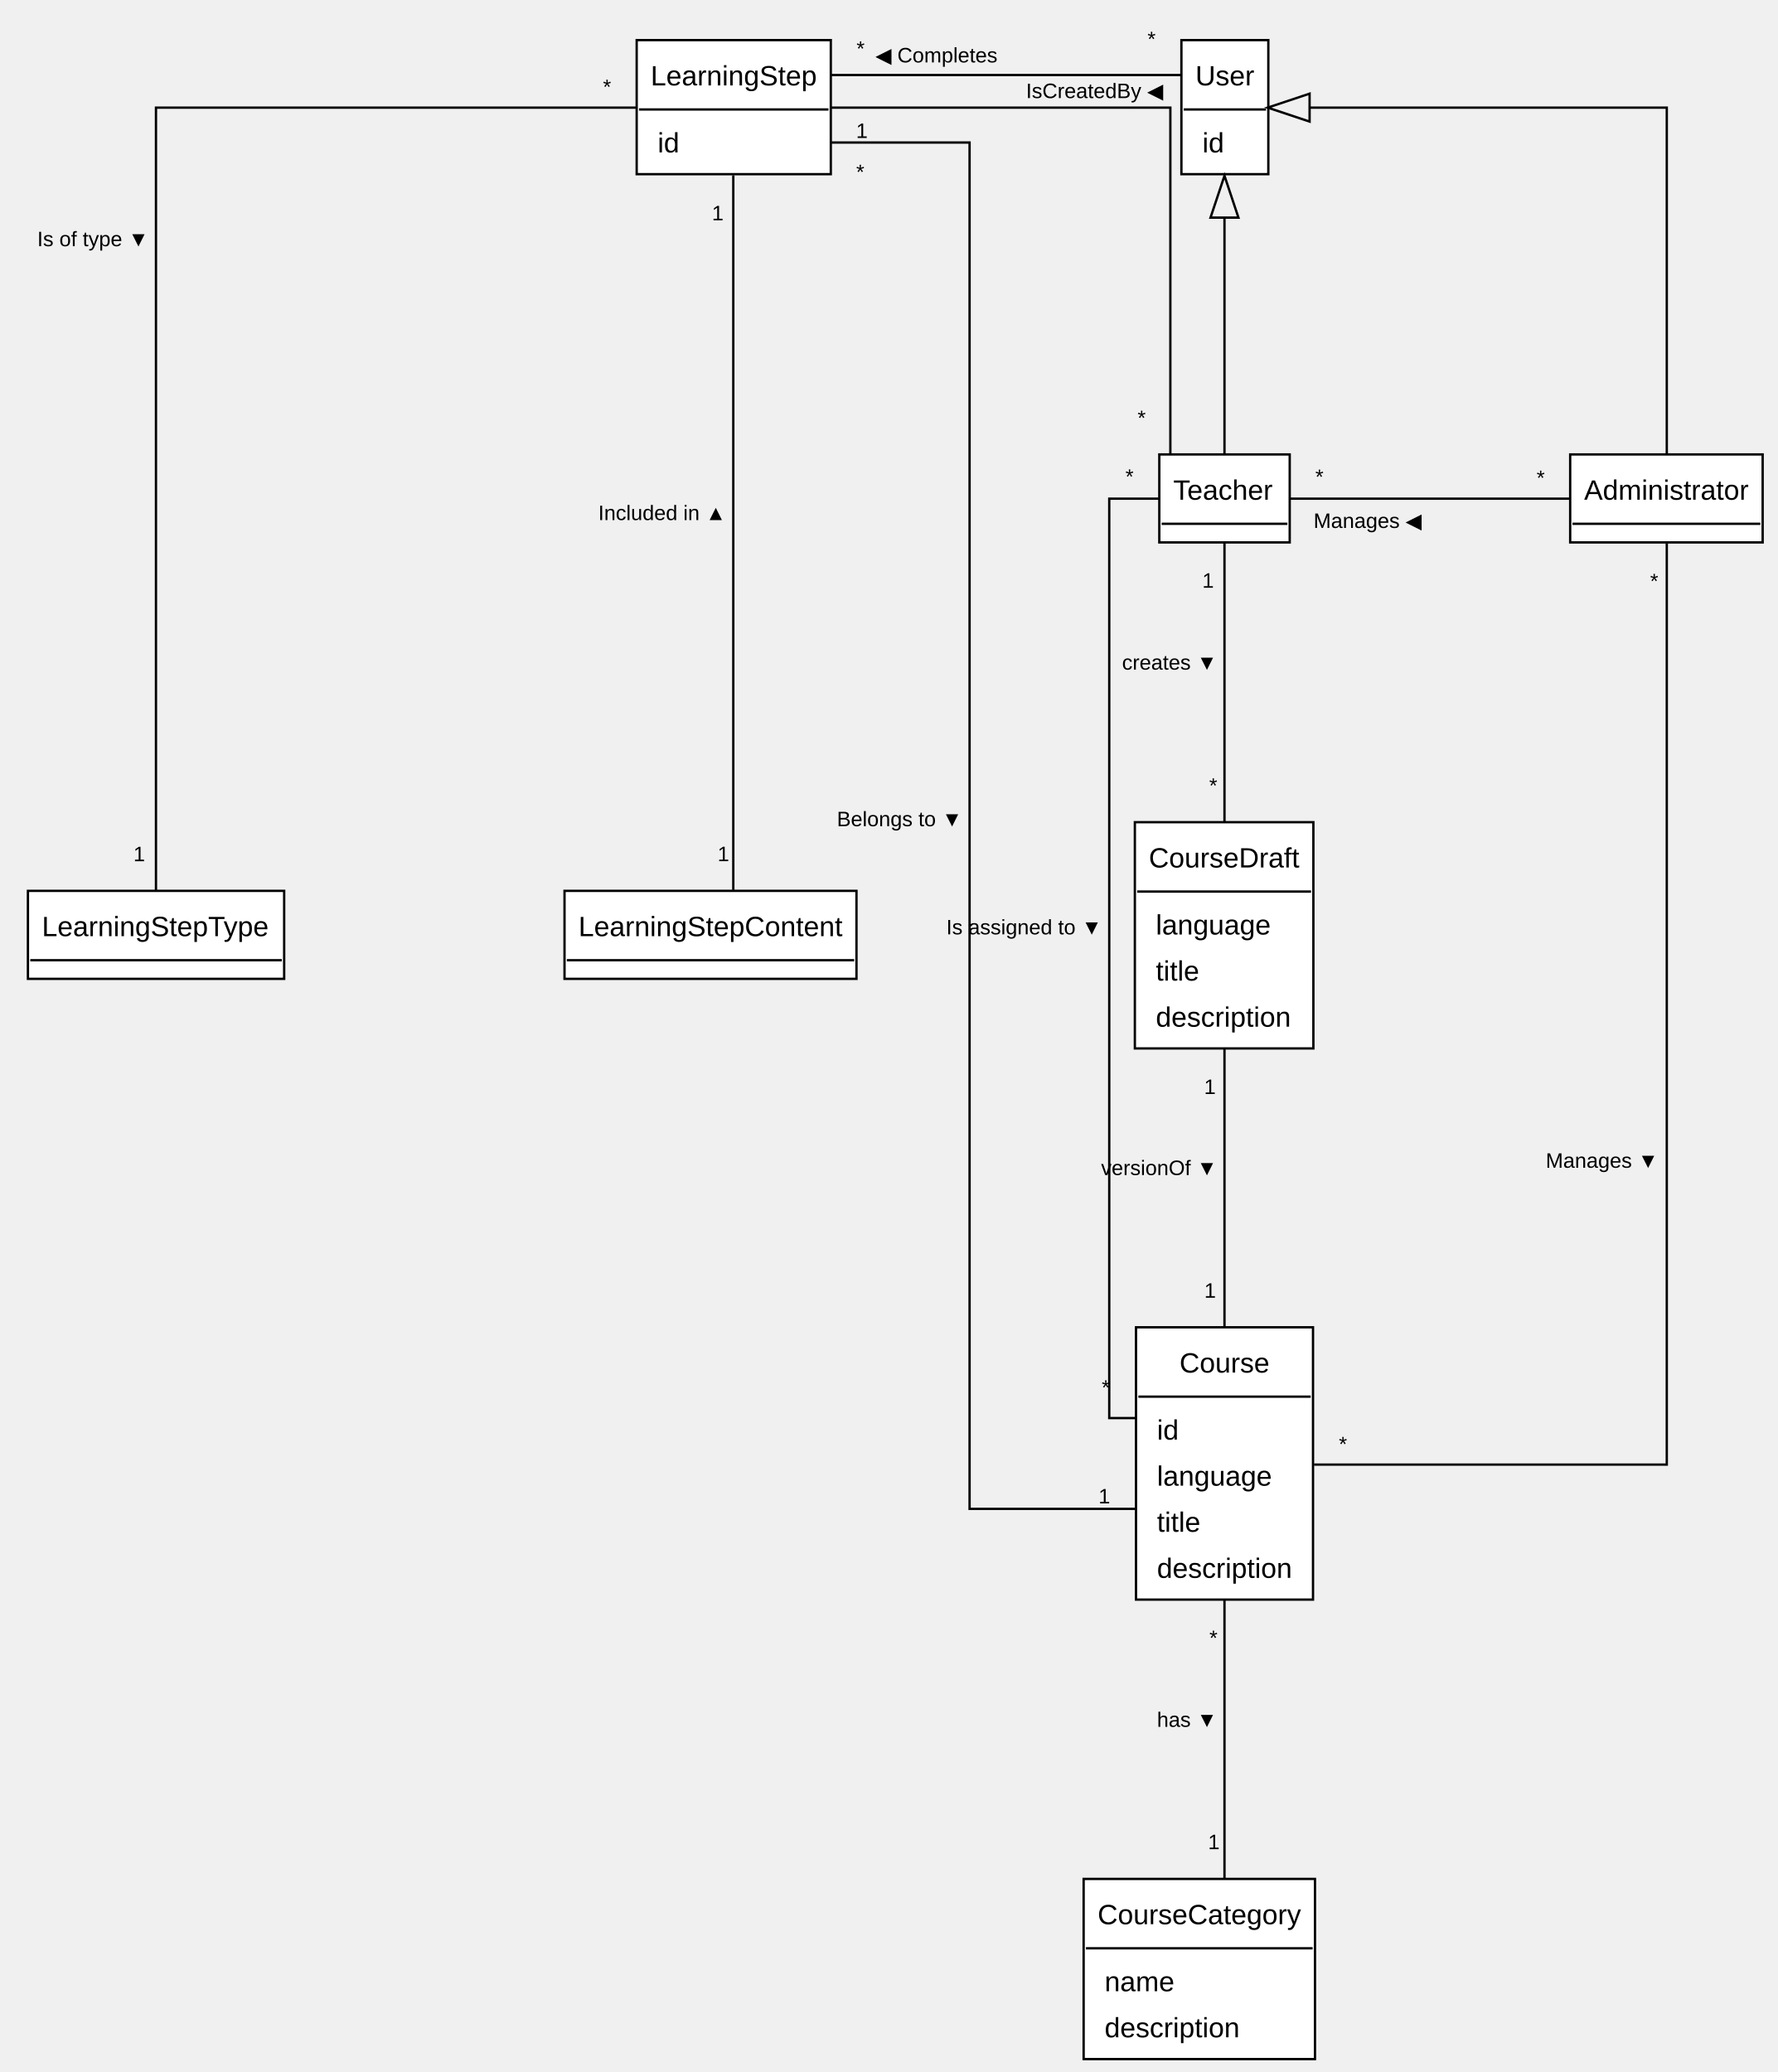
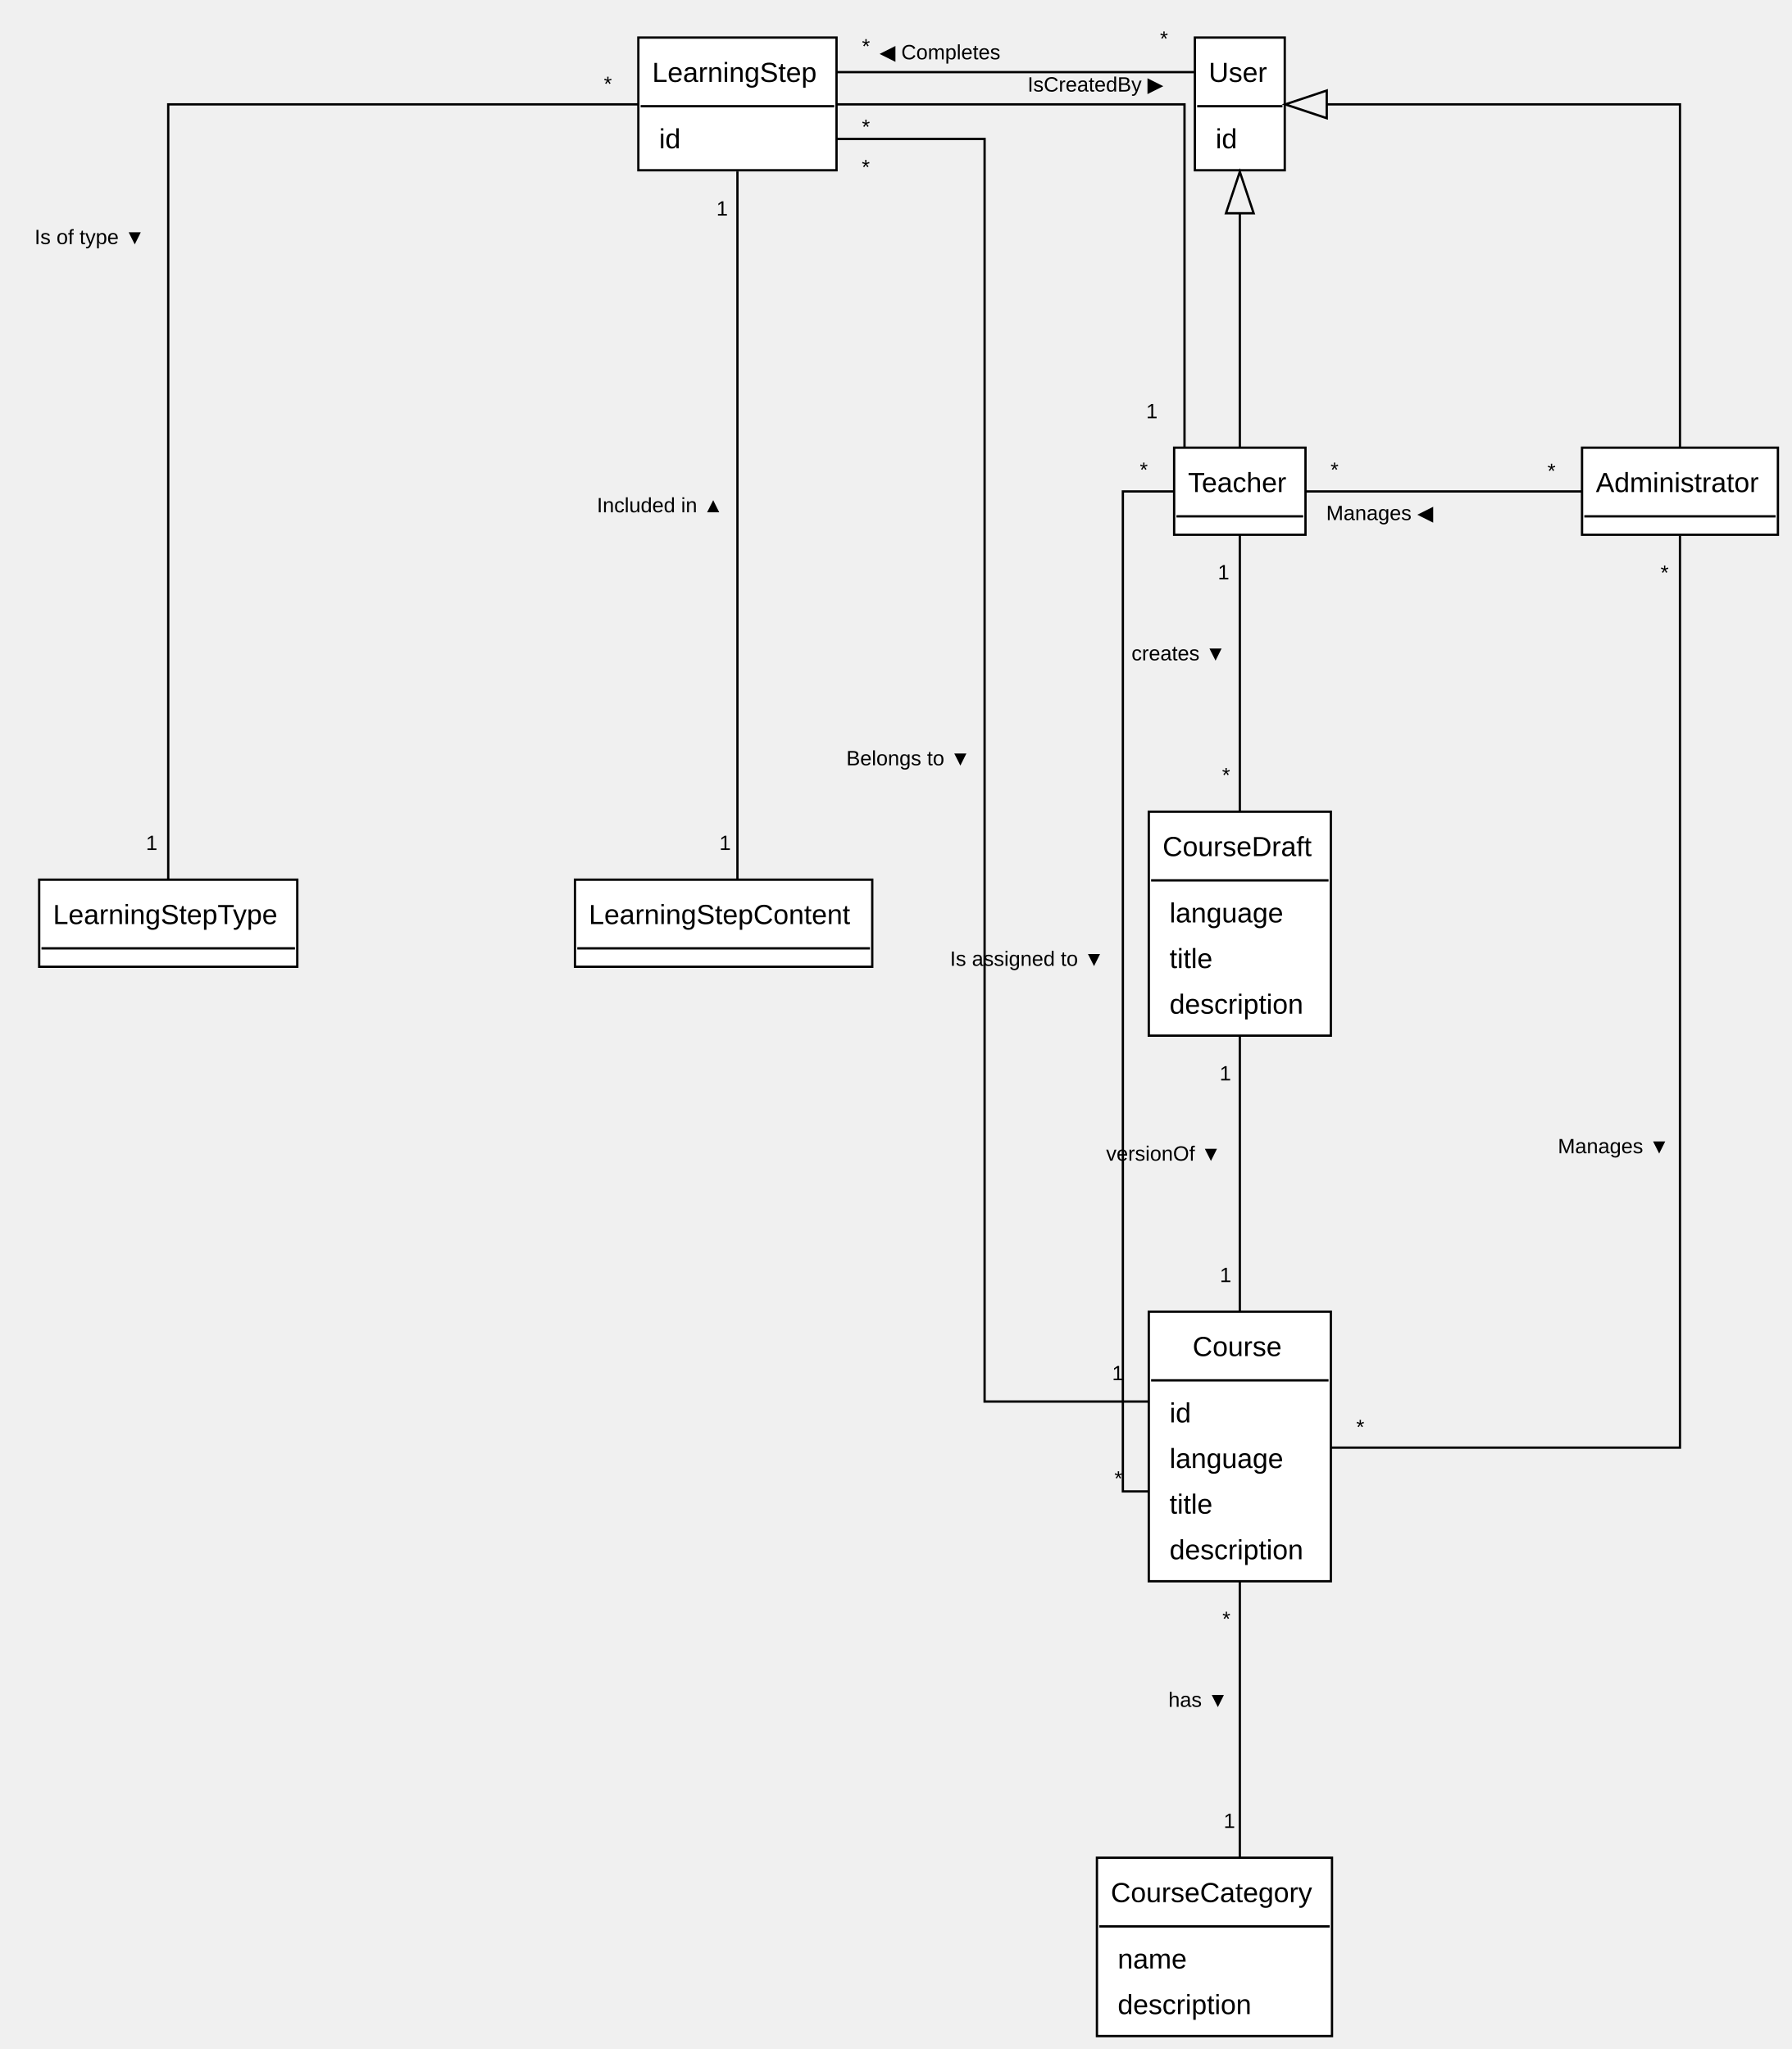
- <svg xmlns="http://www.w3.org/2000/svg" contentStyleType="text/css" data-diagram-type="CLASS" height="1020.938px" preserveAspectRatio="none" style="width:875px;height:1020px;background:#FFFFFF;" version="1.1" viewBox="0 0 875 1020" width="875.417px" zoomAndPan="magnify">
+ <svg xmlns="http://www.w3.org/2000/svg" contentStyleType="text/css" height="1019.792px" preserveAspectRatio="none" style="width:891px;height:1019px;background:#FFFFFF;" version="1.1" viewBox="0 0 891 1019" width="891.458px" zoomAndPan="magnify">
  <defs />
  <g>
-     <g class="entity" data-entity="User" data-source-line="10" data-uid="ent0002" id="entity_User">
-       <rect fill="#FFFFFF" height="65.997" style="stroke:#000000;stroke-width:1.146;" width="42.781" x="581.51" y="19.747" />
-       <text fill="#000000" font-family="Arial" font-size="13.75" lengthAdjust="spacing" textLength="29.031" x="588.385" y="42.036">User</text>
-       <line style="stroke:#000000;stroke-width:1.146;" x1="582.656" x2="623.145" y1="53.892" y2="53.892" />
-       <text fill="#000000" font-family="Arial" font-size="13.75" lengthAdjust="spacing" textLength="10.702" x="591.823" y="75.035">id</text>
+     <g id="elem_User">
+       <rect codeLine="15" fill="#FFFFFF" height="65.997" id="User" style="stroke:#000000;stroke-width:1.146;" width="44.688" x="594.115" y="18.677" />
+       <text fill="#000000" font-family="Arial" font-size="13.75" lengthAdjust="spacing" textLength="30.938" x="600.99" y="40.741">User</text>
+       <line style="stroke:#000000;stroke-width:1.146;" x1="595.26" x2="637.656" y1="52.822" y2="52.822" />
+       <text fill="#000000" font-family="Arial" font-size="13.75" lengthAdjust="spacing" textLength="11.458" x="604.427" y="73.74">id</text>
    </g>
-     <g class="entity" data-entity="Teacher" data-source-line="11" data-uid="ent0003" id="entity_Teacher">
-       <rect fill="#FFFFFF" height="43.311" style="stroke:#000000;stroke-width:1.146;" width="64.191" x="570.625" y="223.706" />
-       <text fill="#000000" font-family="Arial" font-size="13.75" lengthAdjust="spacing" textLength="50.441" x="577.5" y="245.994">Teacher</text>
-       <line style="stroke:#000000;stroke-width:1.146;" x1="571.771" x2="633.67" y1="257.85" y2="257.85" />
+     <g id="elem_Teacher">
+       <rect codeLine="11" fill="#FFFFFF" height="43.311" id="Teacher" style="stroke:#000000;stroke-width:1.146;" width="65.312" x="583.802" y="222.635" />
+       <text fill="#000000" font-family="Arial" font-size="13.75" lengthAdjust="spacing" textLength="51.562" x="590.677" y="244.699">Teacher</text>
+       <line style="stroke:#000000;stroke-width:1.146;" x1="584.948" x2="647.969" y1="256.78" y2="256.78" />
    </g>
-     <g class="entity" data-entity="Administrator" data-source-line="12" data-uid="ent0004" id="entity_Administrator">
-       <rect fill="#FFFFFF" height="43.311" style="stroke:#000000;stroke-width:1.146;" width="94.746" x="772.865" y="223.706" />
-       <text fill="#000000" font-family="Arial" font-size="13.75" lengthAdjust="spacing" textLength="80.996" x="779.74" y="245.994">Administrator</text>
-       <line style="stroke:#000000;stroke-width:1.146;" x1="774.01" x2="866.465" y1="257.85" y2="257.85" />
+     <g id="elem_Administrator">
+       <rect codeLine="12" fill="#FFFFFF" height="43.311" id="Administrator" style="stroke:#000000;stroke-width:1.146;" width="97.396" x="786.615" y="222.635" />
+       <text fill="#000000" font-family="Arial" font-size="13.75" lengthAdjust="spacing" textLength="83.646" x="793.49" y="244.699">Administrator</text>
+       <line style="stroke:#000000;stroke-width:1.146;" x1="787.76" x2="882.865" y1="256.78" y2="256.78" />
    </g>
-     <g class="entity" data-entity="Course" data-source-line="21" data-uid="ent0005" id="entity_Course">
-       <rect fill="#FFFFFF" height="134.056" style="stroke:#000000;stroke-width:1.146;" width="87.119" x="559.167" y="653.393" />
-       <text fill="#000000" font-family="Arial" font-size="13.75" lengthAdjust="spacing" textLength="44.325" x="580.564" y="675.682">Course</text>
-       <line style="stroke:#000000;stroke-width:1.146;" x1="560.312" x2="645.14" y1="687.538" y2="687.538" />
-       <text fill="#000000" font-family="Arial" font-size="13.75" lengthAdjust="spacing" textLength="10.702" x="569.479" y="708.681">id</text>
-       <text fill="#000000" font-family="Arial" font-size="13.75" lengthAdjust="spacing" textLength="56.584" x="569.479" y="731.367">language</text>
-       <text fill="#000000" font-family="Arial" font-size="13.75" lengthAdjust="spacing" textLength="21.397" x="569.479" y="754.053">title</text>
-       <text fill="#000000" font-family="Arial" font-size="13.75" lengthAdjust="spacing" textLength="66.494" x="569.479" y="776.739">description</text>
+     <g id="elem_Course">
+       <rect codeLine="28" fill="#FFFFFF" height="134.056" id="Course" style="stroke:#000000;stroke-width:1.146;" width="90.521" x="571.198" y="652.323" />
+       <text fill="#000000" font-family="Arial" font-size="13.75" lengthAdjust="spacing" textLength="46.979" x="592.969" y="674.387">Course</text>
+       <line style="stroke:#000000;stroke-width:1.146;" x1="572.344" x2="660.573" y1="686.467" y2="686.467" />
+       <text fill="#000000" font-family="Arial" font-size="13.75" lengthAdjust="spacing" textLength="11.458" x="581.51" y="707.385">id</text>
+       <text fill="#000000" font-family="Arial" font-size="13.75" lengthAdjust="spacing" textLength="59.583" x="581.51" y="730.072">language</text>
+       <text fill="#000000" font-family="Arial" font-size="13.75" lengthAdjust="spacing" textLength="21.771" x="581.51" y="752.758">title</text>
+       <text fill="#000000" font-family="Arial" font-size="13.75" lengthAdjust="spacing" textLength="69.896" x="581.51" y="775.444">description</text>
    </g>
-     <g class="entity" data-entity="CourseDraft" data-source-line="22" data-uid="ent0006" id="entity_CourseDraft">
-       <rect fill="#FFFFFF" height="111.37" style="stroke:#000000;stroke-width:1.146;" width="87.871" x="558.594" y="404.747" />
-       <text fill="#000000" font-family="Arial" font-size="13.75" lengthAdjust="spacing" textLength="74.121" x="565.469" y="427.036">CourseDraft</text>
-       <line style="stroke:#000000;stroke-width:1.146;" x1="559.74" x2="645.319" y1="438.892" y2="438.892" />
-       <text fill="#000000" font-family="Arial" font-size="13.75" lengthAdjust="spacing" textLength="56.584" x="568.906" y="460.035">language</text>
-       <text fill="#000000" font-family="Arial" font-size="13.75" lengthAdjust="spacing" textLength="21.397" x="568.906" y="482.721">title</text>
-       <text fill="#000000" font-family="Arial" font-size="13.75" lengthAdjust="spacing" textLength="66.494" x="568.906" y="505.407">description</text>
+     <g id="elem_CourseDraft">
+       <rect codeLine="43" fill="#FFFFFF" height="111.37" id="CourseDraft" style="stroke:#000000;stroke-width:1.146;" width="90.521" x="571.198" y="403.677" />
+       <text fill="#000000" font-family="Arial" font-size="13.75" lengthAdjust="spacing" textLength="76.771" x="578.073" y="425.741">CourseDraft</text>
+       <line style="stroke:#000000;stroke-width:1.146;" x1="572.344" x2="660.573" y1="437.822" y2="437.822" />
+       <text fill="#000000" font-family="Arial" font-size="13.75" lengthAdjust="spacing" textLength="59.583" x="581.51" y="458.74">language</text>
+       <text fill="#000000" font-family="Arial" font-size="13.75" lengthAdjust="spacing" textLength="21.771" x="581.51" y="481.426">title</text>
+       <text fill="#000000" font-family="Arial" font-size="13.75" lengthAdjust="spacing" textLength="69.896" x="581.51" y="504.112">description</text>
    </g>
-     <g class="entity" data-entity="LearningStep" data-source-line="23" data-uid="ent0007" id="entity_LearningStep">
-       <rect fill="#FFFFFF" height="65.997" style="stroke:#000000;stroke-width:1.146;" width="95.552" x="313.385" y="19.747" />
-       <text fill="#000000" font-family="Arial" font-size="13.75" lengthAdjust="spacing" textLength="81.802" x="320.26" y="42.036">LearningStep</text>
-       <line style="stroke:#000000;stroke-width:1.146;" x1="314.531" x2="407.791" y1="53.892" y2="53.892" />
-       <text fill="#000000" font-family="Arial" font-size="13.75" lengthAdjust="spacing" textLength="10.702" x="323.698" y="75.035">id</text>
+     <g id="elem_LearningStep">
+       <rect codeLine="34" fill="#FFFFFF" height="65.997" id="LearningStep" style="stroke:#000000;stroke-width:1.146;" width="98.542" x="317.396" y="18.677" />
+       <text fill="#000000" font-family="Arial" font-size="13.75" lengthAdjust="spacing" textLength="84.792" x="324.271" y="40.741">LearningStep</text>
+       <line style="stroke:#000000;stroke-width:1.146;" x1="318.542" x2="414.792" y1="52.822" y2="52.822" />
+       <text fill="#000000" font-family="Arial" font-size="13.75" lengthAdjust="spacing" textLength="11.458" x="327.708" y="73.74">id</text>
    </g>
-     <g class="entity" data-entity="CourseCategory" data-source-line="24" data-uid="ent0008" id="entity_CourseCategory">
-       <rect fill="#FFFFFF" height="88.683" style="stroke:#000000;stroke-width:1.146;" width="113.867" x="533.385" y="924.956" />
-       <text fill="#000000" font-family="Arial" font-size="13.75" lengthAdjust="spacing" textLength="100.117" x="540.26" y="947.245">CourseCategory</text>
-       <line style="stroke:#000000;stroke-width:1.146;" x1="534.531" x2="646.107" y1="959.1" y2="959.1" />
-       <text fill="#000000" font-family="Arial" font-size="13.75" lengthAdjust="spacing" textLength="34.395" x="543.698" y="980.243">name</text>
-       <text fill="#000000" font-family="Arial" font-size="13.75" lengthAdjust="spacing" textLength="66.494" x="543.698" y="1002.929">description</text>
+     <g id="elem_CourseCategory">
+       <rect codeLine="49" fill="#FFFFFF" height="88.683" id="CourseCategory" style="stroke:#000000;stroke-width:1.146;" width="116.875" x="545.417" y="923.885" />
+       <text fill="#000000" font-family="Arial" font-size="13.75" lengthAdjust="spacing" textLength="103.125" x="552.292" y="945.949">CourseCategory</text>
+       <line style="stroke:#000000;stroke-width:1.146;" x1="546.562" x2="661.146" y1="958.03" y2="958.03" />
+       <text fill="#000000" font-family="Arial" font-size="13.75" lengthAdjust="spacing" textLength="36.667" x="555.729" y="978.948">name</text>
+       <text fill="#000000" font-family="Arial" font-size="13.75" lengthAdjust="spacing" textLength="69.896" x="555.729" y="1001.634">description</text>
    </g>
-     <g class="entity" data-entity="LearningStepType" data-source-line="25" data-uid="ent0009" id="entity_LearningStepType">
-       <rect fill="#FFFFFF" height="43.311" style="stroke:#000000;stroke-width:1.146;" width="126.12" x="13.75" y="438.549" />
-       <text fill="#000000" font-family="Arial" font-size="13.75" lengthAdjust="spacing" textLength="112.37" x="20.625" y="460.838">LearningStepType</text>
-       <line style="stroke:#000000;stroke-width:1.146;" x1="14.896" x2="138.724" y1="472.694" y2="472.694" />
+     <g id="elem_LearningStepType">
+       <rect codeLine="37" fill="#FFFFFF" height="43.311" id="LearningStepType" style="stroke:#000000;stroke-width:1.146;" width="128.333" x="19.479" y="437.479" />
+       <text fill="#000000" font-family="Arial" font-size="13.75" lengthAdjust="spacing" textLength="114.583" x="26.354" y="459.543">LearningStepType</text>
+       <line style="stroke:#000000;stroke-width:1.146;" x1="20.625" x2="146.667" y1="471.624" y2="471.624" />
    </g>
-     <g class="entity" data-entity="LearningStepContent" data-source-line="26" data-uid="ent0010" id="entity_LearningStepContent">
-       <rect fill="#FFFFFF" height="43.311" style="stroke:#000000;stroke-width:1.146;" width="143.71" x="277.865" y="438.549" />
-       <text fill="#000000" font-family="Arial" font-size="13.75" lengthAdjust="spacing" textLength="129.96" x="284.74" y="460.838">LearningStepContent</text>
-       <line style="stroke:#000000;stroke-width:1.146;" x1="279.01" x2="420.429" y1="472.694" y2="472.694" />
+     <g id="elem_LearningStepContent">
+       <rect codeLine="40" fill="#FFFFFF" height="43.311" id="LearningStepContent" style="stroke:#000000;stroke-width:1.146;" width="147.812" x="285.885" y="437.479" />
+       <text fill="#000000" font-family="Arial" font-size="13.75" lengthAdjust="spacing" textLength="134.062" x="292.76" y="459.543">LearningStepContent</text>
+       <line style="stroke:#000000;stroke-width:1.146;" x1="287.031" x2="432.552" y1="471.624" y2="471.624" />
    </g>
-     <g class="link" data-entity-1="Teacher" data-entity-2="Course" data-source-line="55" data-uid="lnk11" id="link_Teacher_Course">
-       <path codeLine="55" d="M570.373,245.476 C557.631,245.476 545.99,245.476 545.99,245.476 C545.99,245.476 545.99,698.081 545.99,698.081 C545.99,698.081 551.524,698.081 559.144,698.081" fill="none" id="Teacher-Course" style="stroke:#000000;stroke-width:1.146;" />
-       <text fill="#000000" font-family="Arial" font-size="10.312" lengthAdjust="spacing" textLength="76.704" x="465.781" y="459.964">Is assigned to ▼</text>
-       <text fill="#000000" font-family="Arial" font-size="10.312" lengthAdjust="spacing" textLength="4.013" x="553.961" y="238.154">*</text>
-       <text fill="#000000" font-family="Arial" font-size="10.312" lengthAdjust="spacing" textLength="4.013" x="542.276" y="686.569">*</text>
+     <g id="link_Teacher_Course">
+       <path codeLine="55" d="M583.642,244.406 C570.453,244.406 558.307,244.406 558.307,244.406 C558.307,244.406 558.307,741.698 558.307,741.698 C558.307,741.698 563.567,741.698 570.923,741.698 " fill="none" id="Teacher-Course" style="stroke:#000000;stroke-width:1.146;" />
+       <text fill="#000000" font-family="Arial" font-size="10.312" lengthAdjust="spacing" textLength="81.354" x="472.37" y="480.324">Is assigned to ▼</text>
+       <text fill="#000000" font-family="Arial" font-size="10.312" lengthAdjust="spacing" textLength="4.583" x="566.707" y="237.137">*</text>
+       <text fill="#000000" font-family="Arial" font-size="10.312" lengthAdjust="spacing" textLength="4.583" x="554.091" y="738.775">*</text>
    </g>
-     <g class="link" data-entity-1="LearningStep" data-entity-2="Teacher" data-source-line="56" data-uid="lnk12" id="link_LearningStep_Teacher">
-       <path codeLine="56" d="M408.684,52.976 C472.06,52.976 576.068,52.976 576.068,52.976 C576.068,52.976 576.068,172.831 576.068,223.396" fill="none" id="LearningStep-Teacher" style="stroke:#000000;stroke-width:1.146;" />
-       <text fill="#000000" font-family="Arial" font-size="10.312" lengthAdjust="spacing" textLength="67.343" x="505.026" y="48.289">IsCreatedBy ◀</text>
-       <text fill="#000000" font-family="Arial" font-size="10.312" lengthAdjust="spacing" textLength="5.735" x="421.374" y="67.905">1</text>
-       <text fill="#000000" font-family="Arial" font-size="10.312" lengthAdjust="spacing" textLength="4.013" x="559.933" y="209.256">*</text>
+     <g id="link_LearningStep_Teacher">
+       <path codeLine="56" d="M415.995,51.906 C481.491,51.906 588.958,51.906 588.958,51.906 C588.958,51.906 588.958,171.76 588.958,222.326 " fill="none" id="LearningStep-Teacher" style="stroke:#000000;stroke-width:1.146;" />
+       <text fill="#000000" font-family="Arial" font-size="10.312" lengthAdjust="spacing" textLength="72.188" x="510.916" y="45.538">IsCreatedBy ▶</text>
+       <text fill="#000000" font-family="Arial" font-size="10.312" lengthAdjust="spacing" textLength="4.583" x="428.551" y="66.606">*</text>
+       <text fill="#000000" font-family="Arial" font-size="10.312" lengthAdjust="spacing" textLength="5.729" x="569.862" y="208.017">1</text>
    </g>
-     <g class="link" data-entity-1="Administrator" data-entity-2="Course" data-source-line="57" data-uid="lnk13" id="link_Administrator_Course">
-       <path codeLine="57" d="M820.417,267.454 C820.417,360.976 820.417,720.997 820.417,720.997 C820.417,720.997 710.382,720.997 646.766,720.997" fill="none" id="Administrator-Course" style="stroke:#000000;stroke-width:1.146;" />
-       <text fill="#000000" font-family="Arial" font-size="10.312" lengthAdjust="spacing" textLength="55.495" x="760.833" y="574.857">Manages ▼</text>
-       <text fill="#000000" font-family="Arial" font-size="10.312" lengthAdjust="spacing" textLength="4.013" x="812.223" y="289.58">*</text>
-       <text fill="#000000" font-family="Arial" font-size="10.312" lengthAdjust="spacing" textLength="4.013" x="659.017" y="714.449">*</text>
+     <g id="link_Administrator_Course">
+       <path codeLine="57" d="M835.312,266.383 C835.312,359.906 835.312,719.927 835.312,719.927 C835.312,719.927 725.908,719.927 661.81,719.927 " fill="none" id="Administrator-Course" style="stroke:#000000;stroke-width:1.146;" />
+       <text fill="#000000" font-family="Arial" font-size="10.312" lengthAdjust="spacing" textLength="56.146" x="774.583" y="573.538">Manages ▼</text>
+       <text fill="#000000" font-family="Arial" font-size="10.312" lengthAdjust="spacing" textLength="4.583" x="825.68" y="288.342">*</text>
+       <text fill="#000000" font-family="Arial" font-size="10.312" lengthAdjust="spacing" textLength="4.583" x="674.347" y="713.21">*</text>
    </g>
-     <g class="link" data-entity-1="LearningStep" data-entity-2="Course" data-source-line="58" data-uid="lnk14" id="link_LearningStep_Course">
-       <path codeLine="58" d="M408.581,70.164 C440.699,70.164 477.24,70.164 477.24,70.164 C477.24,70.164 477.24,742.768 477.24,742.768 C477.24,742.768 522.649,742.768 558.823,742.768" fill="none" id="LearningStep-Course" style="stroke:#000000;stroke-width:1.146;" />
-       <text fill="#000000" font-family="Arial" font-size="10.312" lengthAdjust="spacing" textLength="61.804" x="411.927" y="406.728">Belongs to ▼</text>
-       <text fill="#000000" font-family="Arial" font-size="10.312" lengthAdjust="spacing" textLength="4.013" x="421.435" y="88.214">*</text>
-       <text fill="#000000" font-family="Arial" font-size="10.312" lengthAdjust="spacing" textLength="5.735" x="540.714" y="740.097">1</text>
+     <g id="link_LearningStep_Course">
+       <path codeLine="58" d="M415.938,69.094 C450.129,69.094 489.557,69.094 489.557,69.094 C489.557,69.094 489.557,697.01 489.557,697.01 C489.557,697.01 534.588,697.01 571.003,697.01 " fill="none" id="LearningStep-Course" style="stroke:#000000;stroke-width:1.146;" />
+       <text fill="#000000" font-family="Arial" font-size="10.312" lengthAdjust="spacing" textLength="64.167" x="420.807" y="380.602">Belongs to ▼</text>
+       <text fill="#000000" font-family="Arial" font-size="10.312" lengthAdjust="spacing" textLength="4.583" x="428.484" y="86.64">*</text>
+       <text fill="#000000" font-family="Arial" font-size="10.312" lengthAdjust="spacing" textLength="5.729" x="552.941" y="686.407">1</text>
    </g>
-     <g class="link" data-entity-1="LearningStep" data-entity-2="LearningStepType" data-source-line="59" data-uid="lnk16" id="link_LearningStep_LearningStepType">
-       <path codeLine="59" d="M313.374,52.976 C232.478,52.976 76.771,52.976 76.771,52.976 C76.771,52.976 76.771,353.815 76.771,438.423" fill="none" id="LearningStep-LearningStepType" style="stroke:#000000;stroke-width:1.146;" />
-       <text fill="#000000" font-family="Arial" font-size="10.312" lengthAdjust="spacing" textLength="54.916" x="18.333" y="121.198">Is of type ▼</text>
-       <text fill="#000000" font-family="Arial" font-size="10.312" lengthAdjust="spacing" textLength="4.013" x="296.791" y="46.312">*</text>
-       <text fill="#000000" font-family="Arial" font-size="10.312" lengthAdjust="spacing" textLength="5.735" x="65.663" y="423.952">1</text>
+     <g id="link_LearningStep_LearningStepType">
+       <path codeLine="59" d="M317.373,51.906 C236.282,51.906 83.646,51.906 83.646,51.906 C83.646,51.906 83.646,352.745 83.646,437.353 " fill="none" id="LearningStep-LearningStepType" style="stroke:#000000;stroke-width:1.146;" />
+       <text fill="#000000" font-family="Arial" font-size="10.312" lengthAdjust="spacing" textLength="61.875" x="17.188" y="121.403">Is of type ▼</text>
+       <text fill="#000000" font-family="Arial" font-size="10.312" lengthAdjust="spacing" textLength="4.583" x="300.239" y="45.236">*</text>
+       <text fill="#000000" font-family="Arial" font-size="10.312" lengthAdjust="spacing" textLength="5.729" x="72.549" y="422.714">1</text>
    </g>
-     <g class="link" data-entity-1="LearningStep" data-entity-2="LearningStepContent" data-source-line="60" data-uid="lnk18" id="link_LearningStep_LearningStepContent">
-       <path codeLine="60" d="M360.938,86.309 C360.938,166.872 360.938,370.498 360.938,438.114" fill="none" id="LearningStep-LearningStepContent" style="stroke:#000000;stroke-width:1.146;" />
-       <text fill="#000000" font-family="Arial" font-size="10.312" lengthAdjust="spacing" textLength="62.953" x="294.479" y="256.017">Included in ▲</text>
-       <text fill="#000000" font-family="Arial" font-size="10.312" lengthAdjust="spacing" textLength="5.735" x="350.425" y="108.442">1</text>
-       <text fill="#000000" font-family="Arial" font-size="10.312" lengthAdjust="spacing" textLength="5.735" x="353.216" y="423.937">1</text>
+     <g id="link_LearningStep_LearningStepContent">
+       <path codeLine="60" d="M366.667,85.239 C366.667,165.802 366.667,369.428 366.667,437.044 " fill="none" id="LearningStep-LearningStepContent" style="stroke:#000000;stroke-width:1.146;" />
+       <text fill="#000000" font-family="Arial" font-size="10.312" lengthAdjust="spacing" textLength="65.312" x="296.771" y="254.778">Included in ▲</text>
+       <text fill="#000000" font-family="Arial" font-size="10.312" lengthAdjust="spacing" textLength="5.729" x="356.2" y="107.203">1</text>
+       <text fill="#000000" font-family="Arial" font-size="10.312" lengthAdjust="spacing" textLength="5.729" x="357.668" y="422.698">1</text>
    </g>
-     <g class="link" data-entity-1="User" data-entity-2="Teacher" data-source-line="61" data-uid="lnk20" id="link_User_Teacher">
-       <path codeLine="61" d="M602.708,107.129 C602.708,146.557 602.708,190.224 602.708,223.683" fill="none" id="User-backto-Teacher" style="stroke:#000000;stroke-width:1.146;" />
-       <polygon fill="none" points="602.708,86.504,595.833,107.129,609.583,107.129,602.708,86.504" style="stroke:#000000;stroke-width:1.146;" />
+     <g id="link_User_Teacher">
+       <path codeLine="61" d="M616.458,106.058 C616.458,145.486 616.458,189.154 616.458,222.613 " fill="none" id="User-backto-Teacher" style="stroke:#000000;stroke-width:1.146;" />
+       <polygon fill="none" points="616.458,85.433,609.583,106.058,623.333,106.058,616.458,85.433" style="stroke:#000000;stroke-width:1.146;" />
    </g>
-     <g class="link" data-entity-1="User" data-entity-2="Administrator" data-source-line="62" data-uid="lnk22" id="link_User_Administrator">
-       <path codeLine="62" d="M644.6,52.976 C699.382,52.976 820.417,52.976 820.417,52.976 C820.417,52.976 820.417,172.831 820.417,223.396" fill="none" id="User-backto-Administrator" style="stroke:#000000;stroke-width:1.146;" />
-       <polygon fill="none" points="623.975,52.976,644.6,59.851,644.6,46.101,623.975,52.976" style="stroke:#000000;stroke-width:1.146;" />
+     <g id="link_User_Administrator">
+       <path codeLine="62" d="M659.679,51.906 C715.596,51.906 835.312,51.906 835.312,51.906 C835.312,51.906 835.312,171.76 835.312,222.326 " fill="none" id="User-backto-Administrator" style="stroke:#000000;stroke-width:1.146;" />
+       <polygon fill="none" points="639.054,51.906,659.679,58.781,659.679,45.031,639.054,51.906" style="stroke:#000000;stroke-width:1.146;" />
    </g>
-     <g class="link" data-entity-1="LearningStep" data-entity-2="User" data-source-line="63" data-uid="lnk24" id="link_LearningStep_User">
-       <path codeLine="63" d="M408.707,36.935 C461.141,36.935 542.965,36.935 581.407,36.935" fill="none" id="LearningStep-User" style="stroke:#000000;stroke-width:1.146;" />
-       <text fill="#000000" font-family="Arial" font-size="10.312" lengthAdjust="spacing" textLength="59.891" x="430.891" y="30.735">◀ Completes</text>
-       <text fill="#000000" font-family="Arial" font-size="10.312" lengthAdjust="spacing" textLength="4.013" x="421.584" y="27.467">*</text>
-       <text fill="#000000" font-family="Arial" font-size="10.312" lengthAdjust="spacing" textLength="4.013" x="564.811" y="22.744">*</text>
+     <g id="link_LearningStep_User">
+       <path codeLine="63" d="M416.018,35.864 C469.906,35.864 553.85,35.864 593.817,35.864 " fill="none" id="LearningStep-User" style="stroke:#000000;stroke-width:1.146;" />
+       <text fill="#000000" font-family="Arial" font-size="10.312" lengthAdjust="spacing" textLength="63.021" x="437.319" y="29.496">◀ Completes</text>
+       <text fill="#000000" font-family="Arial" font-size="10.312" lengthAdjust="spacing" textLength="4.583" x="428.578" y="26.538">*</text>
+       <text fill="#000000" font-family="Arial" font-size="10.312" lengthAdjust="spacing" textLength="4.583" x="576.753" y="22.744">*</text>
    </g>
-     <g class="link" data-entity-1="Teacher" data-entity-2="Administrator" data-source-line="64" data-uid="lnk26" id="link_Teacher_Administrator">
-       <path codeLine="64" d="M634.837,245.476 C671.264,245.476 731.019,245.476 772.853,245.476" fill="none" id="Teacher-Administrator" style="stroke:#000000;stroke-width:1.146;" />
-       <text fill="#000000" font-family="Arial" font-size="10.312" lengthAdjust="spacing" textLength="53.023" x="646.548" y="259.901">Manages ◀</text>
-       <text fill="#000000" font-family="Arial" font-size="10.312" lengthAdjust="spacing" textLength="4.013" x="647.431" y="238.265">*</text>
-       <text fill="#000000" font-family="Arial" font-size="10.312" lengthAdjust="spacing" textLength="4.013" x="756.344" y="238.79">*</text>
+     <g id="link_Teacher_Administrator">
+       <path codeLine="64" d="M649.218,244.406 C685.598,244.406 744.666,244.406 786.489,244.406 " fill="none" id="Teacher-Administrator" style="stroke:#000000;stroke-width:1.146;" />
+       <text fill="#000000" font-family="Arial" font-size="10.312" lengthAdjust="spacing" textLength="53.854" x="659.416" y="258.663">Manages ◀</text>
+       <text fill="#000000" font-family="Arial" font-size="10.312" lengthAdjust="spacing" textLength="4.583" x="661.556" y="237.137">*</text>
+       <text fill="#000000" font-family="Arial" font-size="10.312" lengthAdjust="spacing" textLength="4.583" x="769.432" y="237.717">*</text>
    </g>
-     <g class="link" data-entity-1="Course" data-entity-2="CourseCategory" data-source-line="65" data-uid="lnk27" id="link_Course_CourseCategory">
-       <path codeLine="65" d="M602.708,787.708 C602.708,831.295 602.708,886.811 602.708,924.864" fill="none" id="Course-CourseCategory" style="stroke:#000000;stroke-width:1.146;" />
-       <text fill="#000000" font-family="Arial" font-size="10.312" lengthAdjust="spacing" textLength="29.699" x="569.479" y="850.086">has ▼</text>
-       <text fill="#000000" font-family="Arial" font-size="10.312" lengthAdjust="spacing" textLength="4.013" x="595.268" y="809.85">*</text>
-       <text fill="#000000" font-family="Arial" font-size="10.312" lengthAdjust="spacing" textLength="5.735" x="594.626" y="910.298">1</text>
+     <g id="link_Course_CourseCategory">
+       <path codeLine="65" d="M616.458,786.638 C616.458,830.225 616.458,885.741 616.458,923.794 " fill="none" id="Course-CourseCategory" style="stroke:#000000;stroke-width:1.146;" />
+       <text fill="#000000" font-family="Arial" font-size="10.312" lengthAdjust="spacing" textLength="30.938" x="580.938" y="848.847">has ▼</text>
+       <text fill="#000000" font-family="Arial" font-size="10.312" lengthAdjust="spacing" textLength="4.583" x="607.775" y="808.611">*</text>
+       <text fill="#000000" font-family="Arial" font-size="10.312" lengthAdjust="spacing" textLength="5.729" x="608.414" y="909.059">1</text>
    </g>
-     <g class="link" data-entity-1="CourseDraft" data-entity-2="Course" data-source-line="66" data-uid="lnk28" id="link_CourseDraft_Course">
-       <path codeLine="66" d="M602.708,516.122 C602.708,556.272 602.708,610.631 602.708,653.175" fill="none" id="CourseDraft-Course" style="stroke:#000000;stroke-width:1.146;" />
-       <text fill="#000000" font-family="Arial" font-size="10.312" lengthAdjust="spacing" textLength="57.202" x="541.979" y="578.455">versionOf ▼</text>
-       <text fill="#000000" font-family="Arial" font-size="10.312" lengthAdjust="spacing" textLength="5.735" x="592.681" y="538.55">1</text>
-       <text fill="#000000" font-family="Arial" font-size="10.312" lengthAdjust="spacing" textLength="5.735" x="592.772" y="638.833">1</text>
+     <g id="link_CourseDraft_Course">
+       <path codeLine="66" d="M616.458,515.052 C616.458,555.202 616.458,609.56 616.458,652.105 " fill="none" id="CourseDraft-Course" style="stroke:#000000;stroke-width:1.146;" />
+       <text fill="#000000" font-family="Arial" font-size="10.312" lengthAdjust="spacing" textLength="61.875" x="550" y="577.216">versionOf ▼</text>
+       <text fill="#000000" font-family="Arial" font-size="10.312" lengthAdjust="spacing" textLength="5.729" x="606.405" y="537.311">1</text>
+       <text fill="#000000" font-family="Arial" font-size="10.312" lengthAdjust="spacing" textLength="5.729" x="606.524" y="637.594">1</text>
    </g>
-     <g class="link" data-entity-1="Teacher" data-entity-2="CourseDraft" data-source-line="67" data-uid="lnk29" id="link_Teacher_CourseDraft">
-       <path codeLine="67" d="M602.708,267.259 C602.708,299.159 602.708,359.636 602.708,404.438" fill="none" id="Teacher-CourseDraft" style="stroke:#000000;stroke-width:1.146;" />
-       <text fill="#000000" font-family="Arial" font-size="10.312" lengthAdjust="spacing" textLength="46.89" x="552.292" y="329.648">creates ▼</text>
-       <text fill="#000000" font-family="Arial" font-size="10.312" lengthAdjust="spacing" textLength="5.735" x="591.767" y="289.331">1</text>
-       <text fill="#000000" font-family="Arial" font-size="10.312" lengthAdjust="spacing" textLength="4.013" x="595.174" y="390.249">*</text>
+     <g id="link_Teacher_CourseDraft">
+       <path codeLine="67" d="M616.458,266.188 C616.458,298.089 616.458,358.566 616.458,403.368 " fill="none" id="Teacher-CourseDraft" style="stroke:#000000;stroke-width:1.146;" />
+       <text fill="#000000" font-family="Arial" font-size="10.312" lengthAdjust="spacing" textLength="49.271" x="562.604" y="328.409">creates ▼</text>
+       <text fill="#000000" font-family="Arial" font-size="10.312" lengthAdjust="spacing" textLength="5.729" x="605.519" y="288.092">1</text>
+       <text fill="#000000" font-family="Arial" font-size="10.312" lengthAdjust="spacing" textLength="4.583" x="607.632" y="389.01">*</text>
    </g>
  </g>
</svg>
